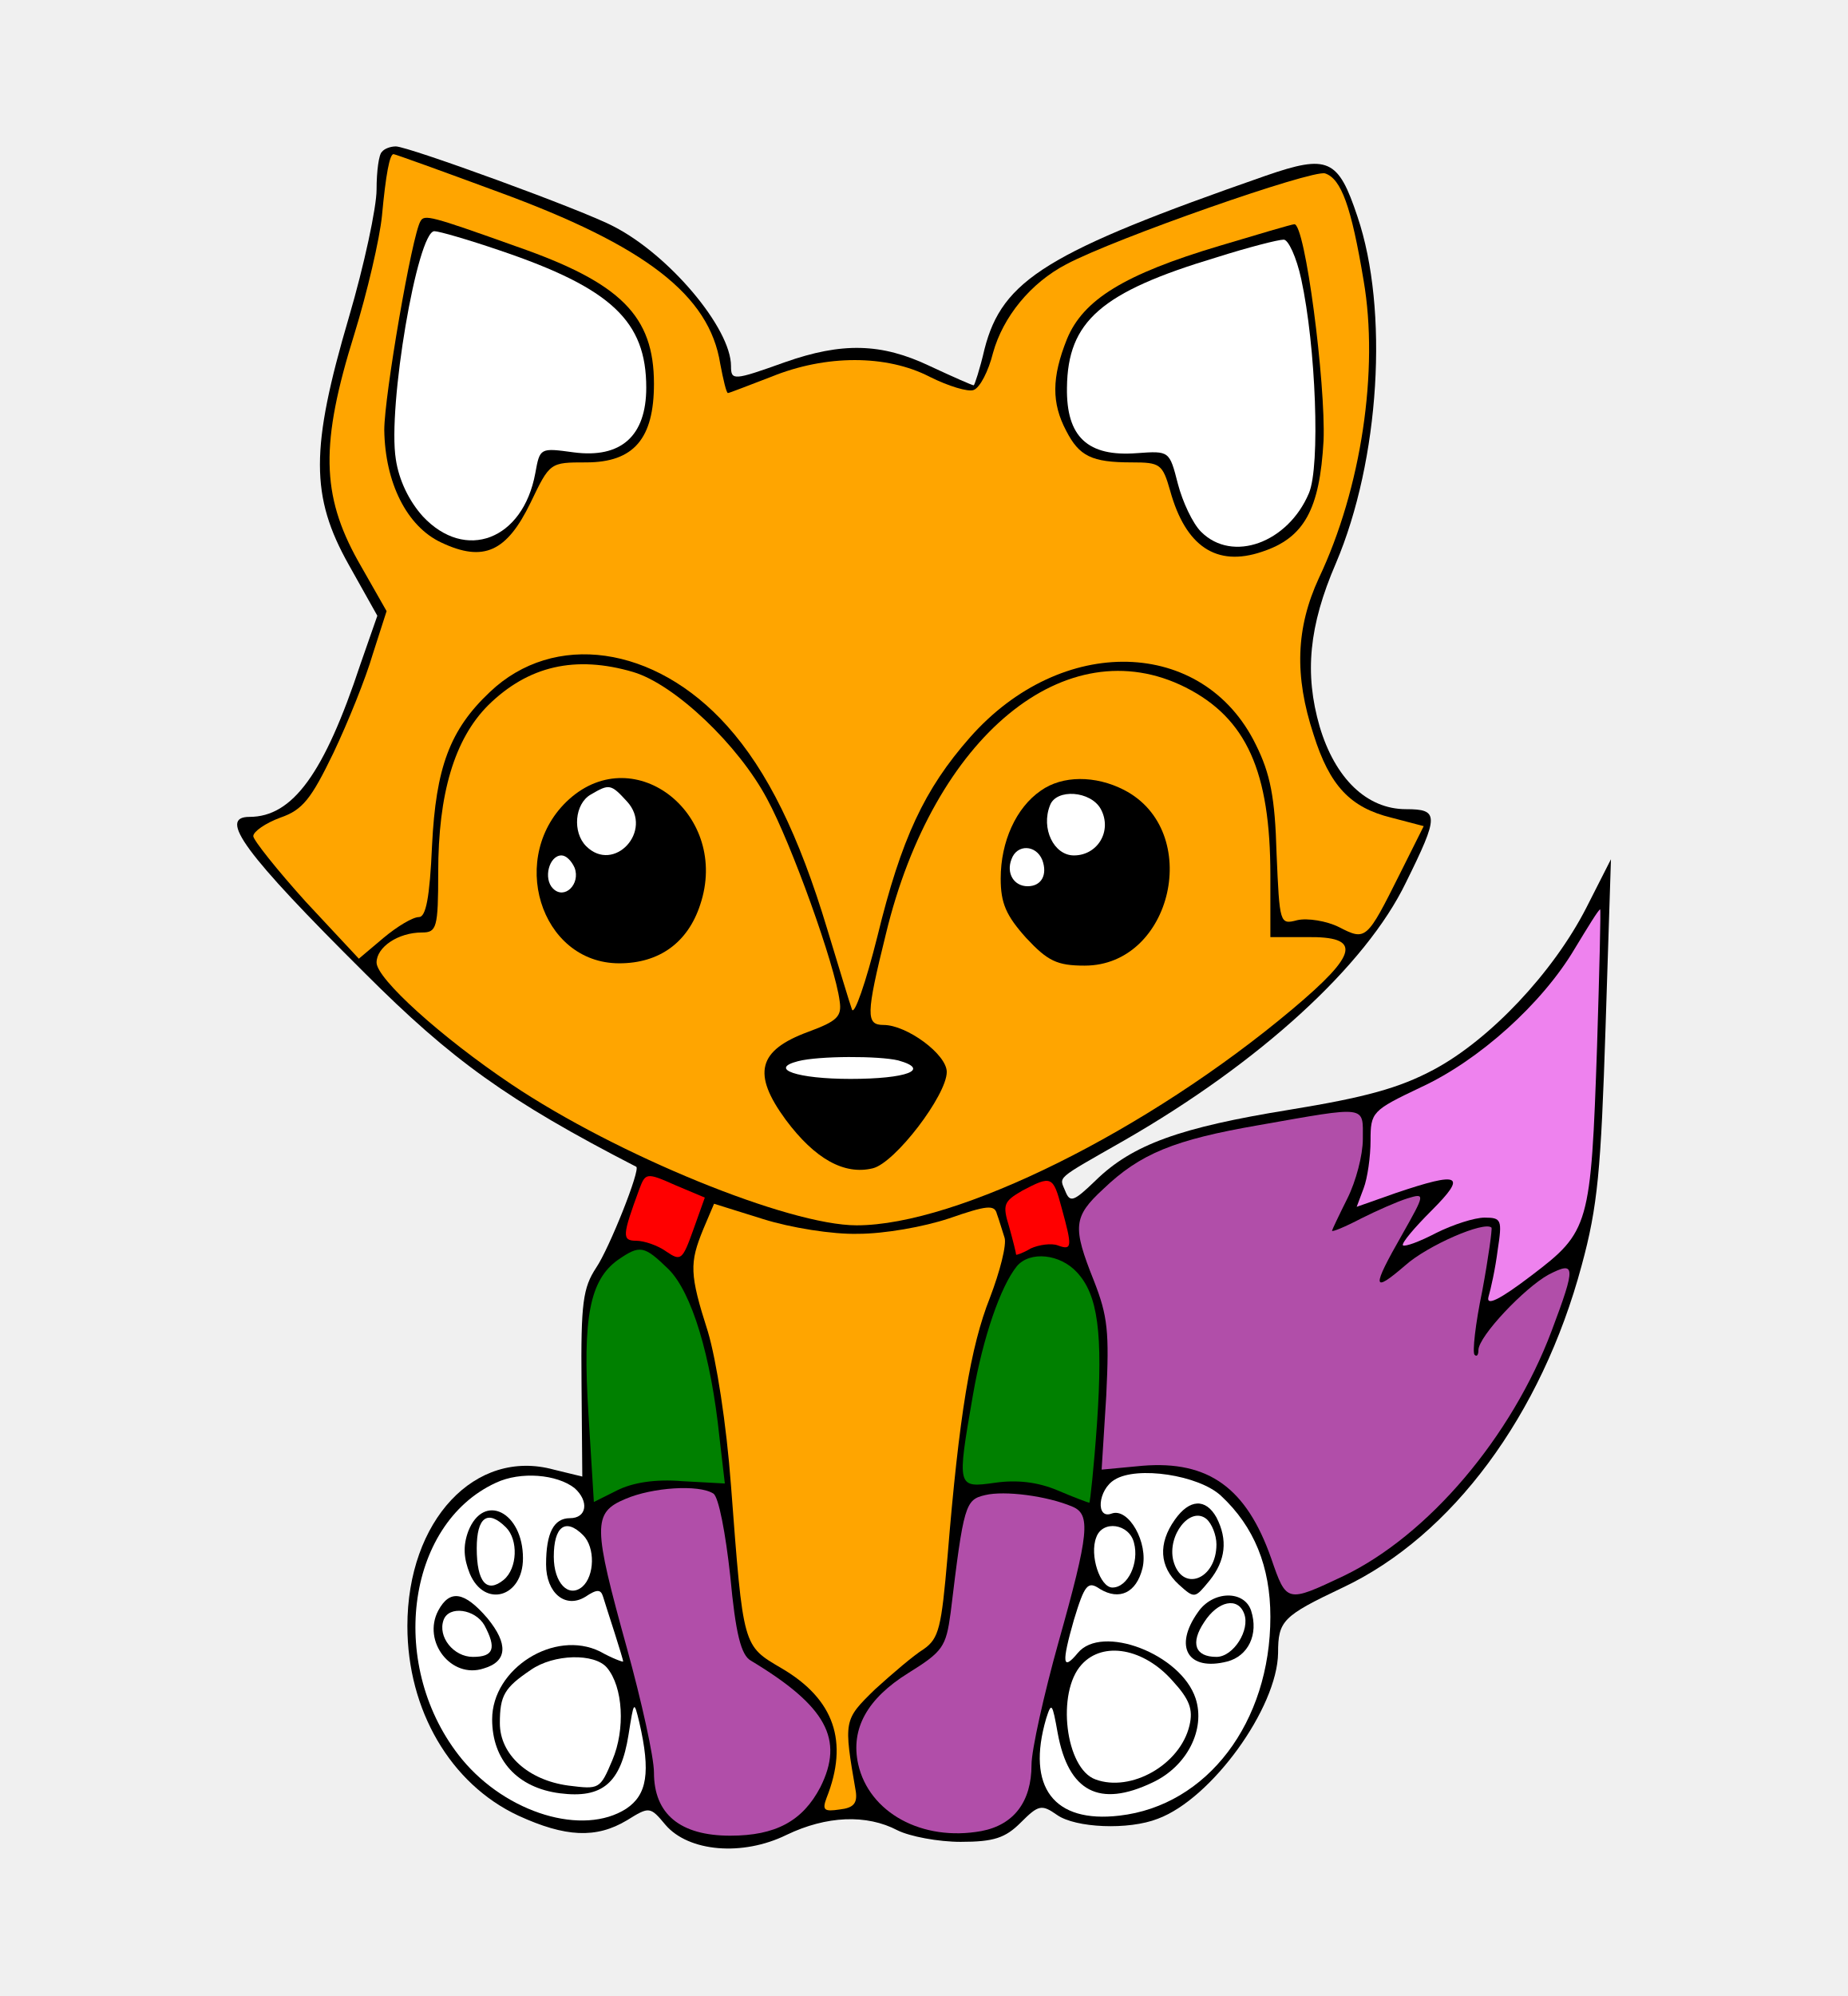
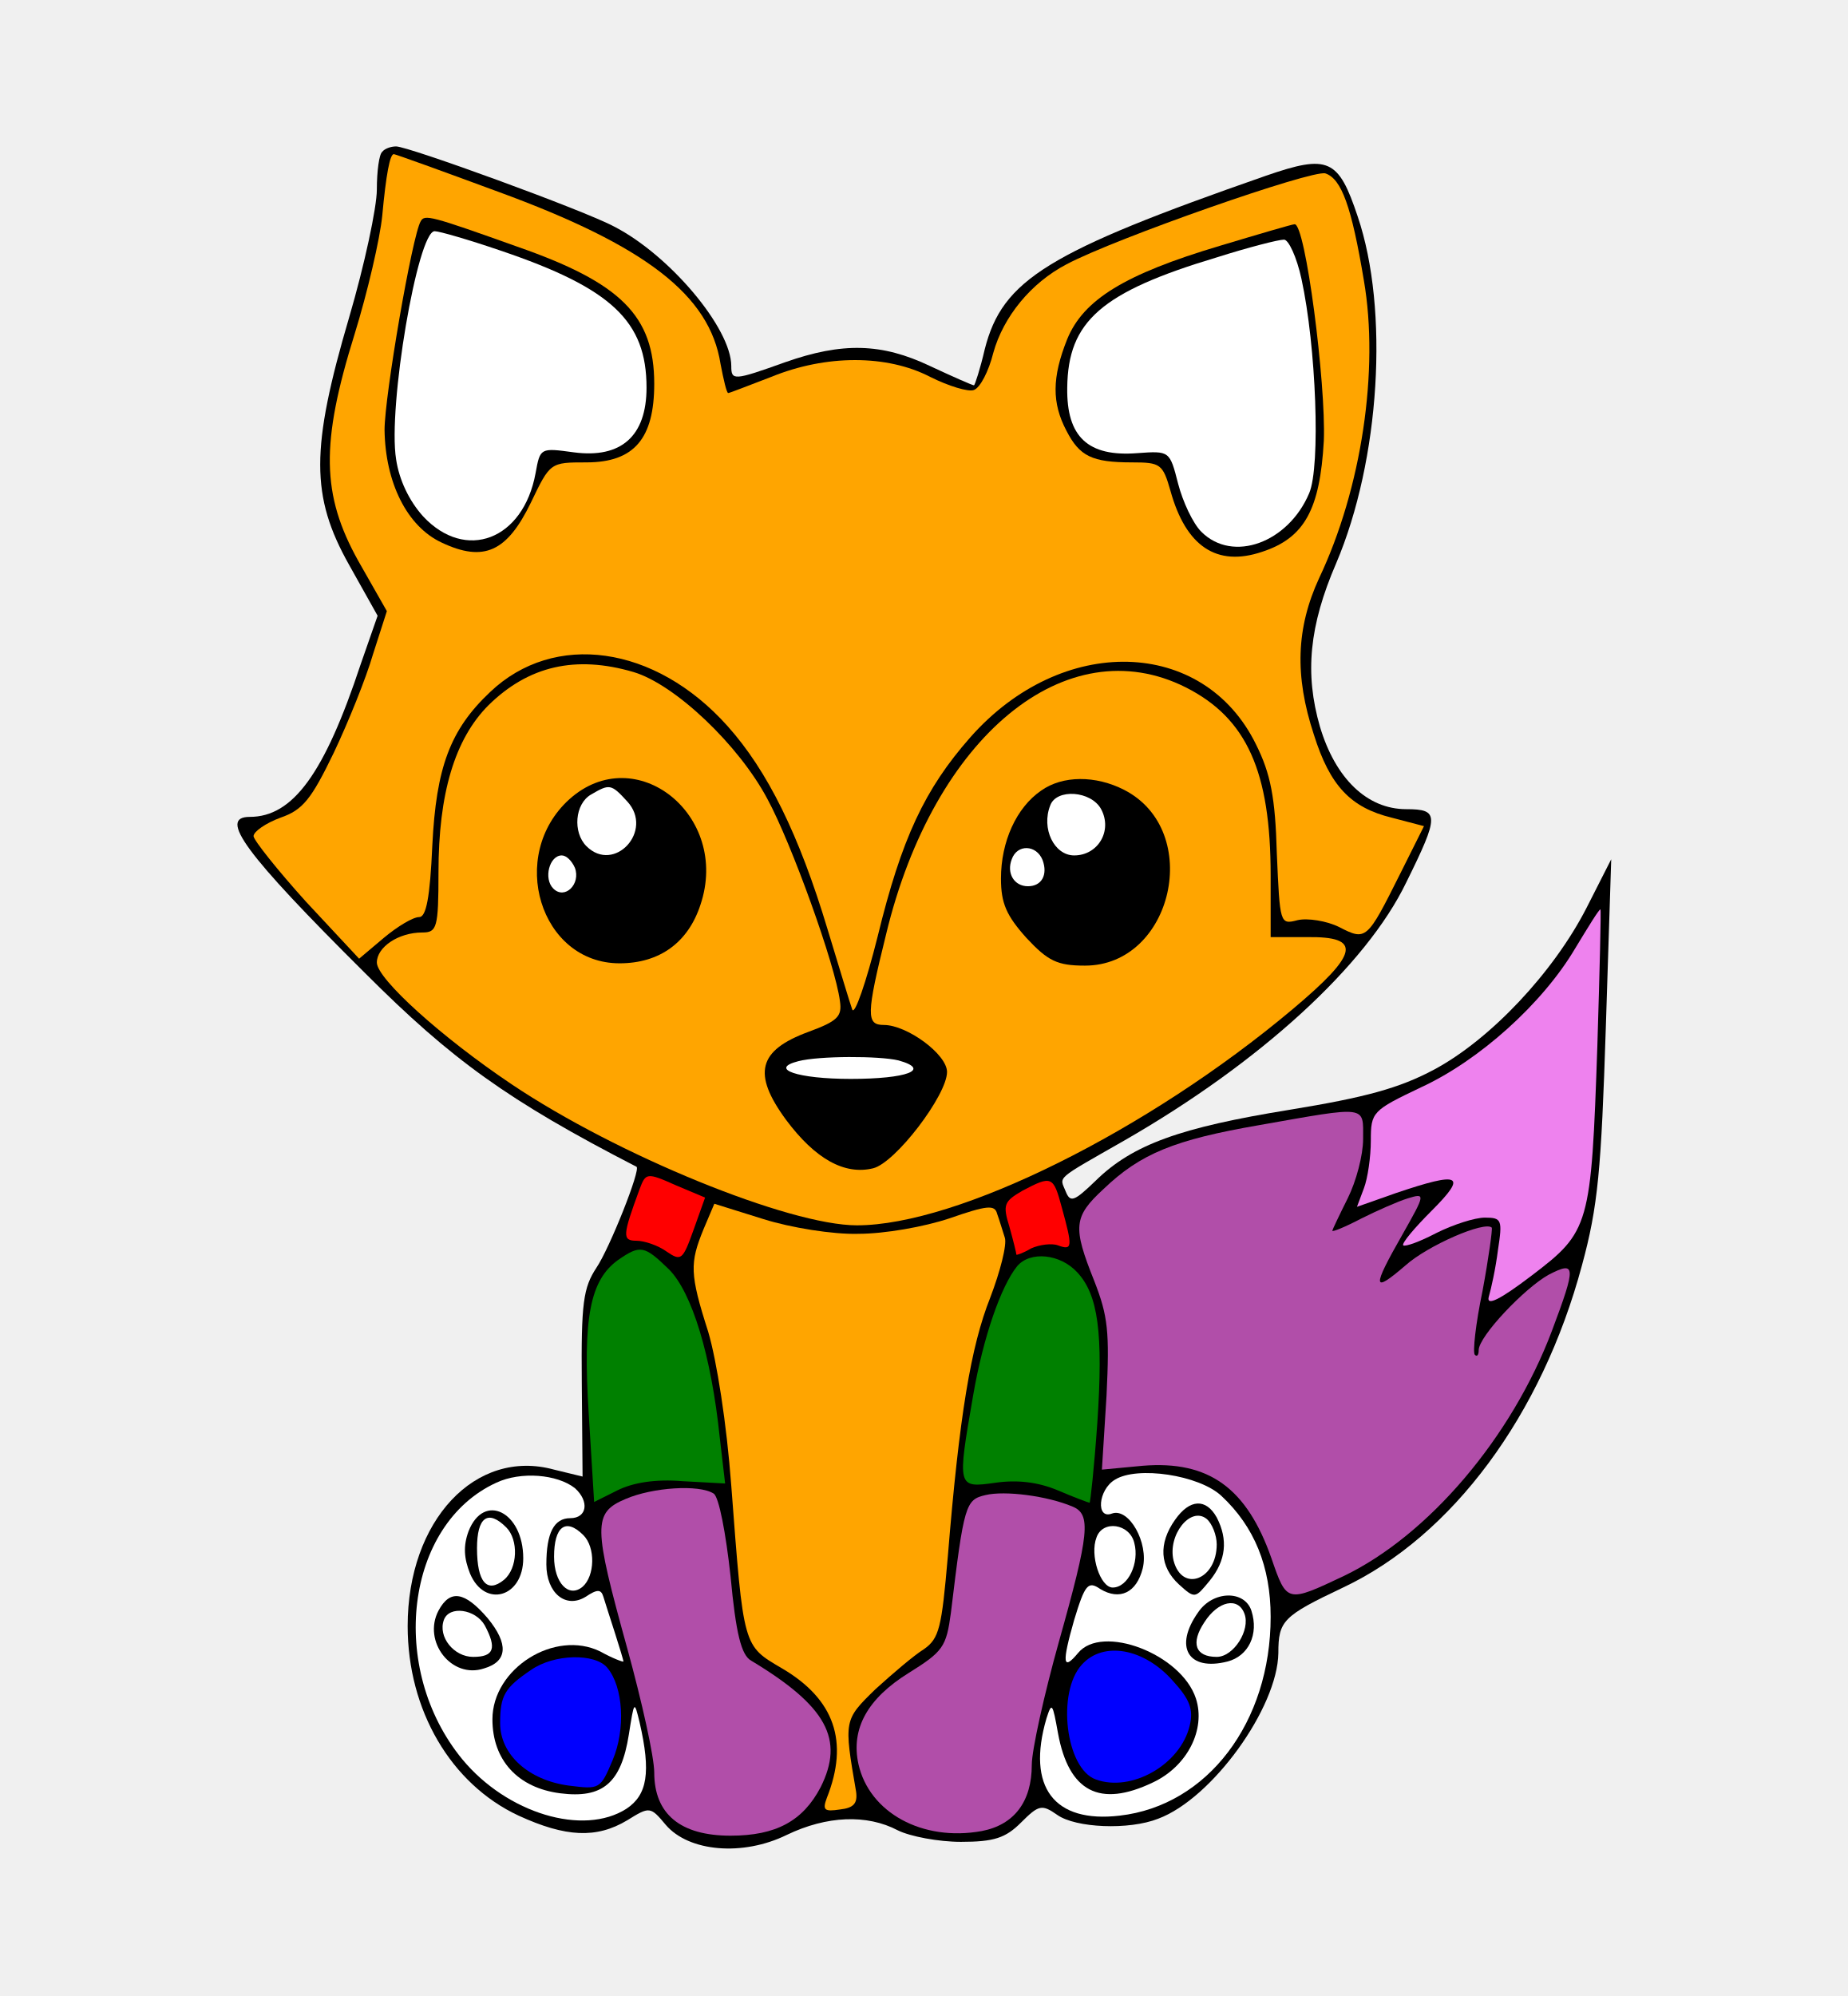
- <svg xmlns="http://www.w3.org/2000/svg" version="1.1" width="833" height="899.906">
+ <svg xmlns="http://www.w3.org/2000/svg" version="1.1" width="768" height="829.438">
  <defs>
    <clipPath id="clip-1">
-       <rect x="22.872" y="0" transform="scale(3.47454,3.47454)" width="194" height="259" id="clip-1" fill="none" />
+       <rect x="22.908" y="0" transform="scale(3.20246,3.20246)" width="194" height="259" id="clip-1" fill="none" />
    </clipPath>
  </defs>
  <g fill="none" fill-rule="nonzero" stroke="none" stroke-width="1" stroke-linecap="butt" stroke-linejoin="miter" stroke-miterlimit="10" stroke-dasharray="" stroke-dashoffset="0" font-family="none" font-weight="none" font-size="none" text-anchor="none" style="mix-blend-mode: normal">
    <g>
      <g>
        <g>
          <g>
            <g>
              <g>
                <g>
                  <g>
                    <g>
                      <g>
                        <g>
                          <g>
                            <g>
                              <g>
                                <g>
                                  <g>
                                    <g>
                                      <g>
                                        <g>
                                          <g>
-                                             <g clip-path="url(#clip-1)">
+                                             <g>
                                              <g>
-                                                 <path d="M172.238,68.448c-1.39,1.042 -2.432,8.686 -2.432,17.025c0,7.991 -5.559,34.05 -12.508,57.677c-17.373,59.066 -17.373,80.608 0,111.531l12.856,22.932l-7.644,21.889c-16.33,49.338 -30.576,68.795 -50.033,68.795c-14.245,0 -2.432,16.33 52.117,70.532c38.914,38.914 64.278,57.329 122.302,87.21c2.085,1.042 -12.161,36.83 -18.067,45.516c-5.907,9.034 -6.949,15.635 -6.602,52.117l0.347,42.041l-12.856,-3.127c-35.44,-9.729 -66.016,22.932 -66.016,70.532c0,37.872 19.457,71.227 50.033,85.473c21.195,9.729 35.092,10.424 48.99,2.085c10.076,-6.254 10.424,-6.254 17.373,2.085c10.424,12.161 34.745,14.245 54.55,4.517c18.067,-8.686 36.135,-9.381 50.033,-2.085c5.559,2.78 18.415,5.212 28.491,5.212c14.94,0 20.152,-1.737 27.101,-8.686c7.991,-7.991 9.381,-8.339 16.33,-3.475c8.339,5.907 32.313,6.949 45.516,1.737c24.321,-9.034 53.855,-50.033 54.202,-74.702c0,-14.593 2.085,-16.678 29.186,-29.533c49.338,-23.279 89.642,-77.829 107.71,-145.234c7.296,-26.754 8.686,-43.084 10.771,-107.362l2.432,-75.744l-11.118,21.889c-14.94,29.186 -43.431,59.414 -68.795,72.965c-15.635,8.339 -30.923,12.508 -64.973,18.067c-49.338,7.991 -70.88,15.635 -87.557,31.965c-9.729,9.381 -11.466,10.076 -13.551,4.864c-2.78,-6.949 -5.212,-4.864 26.406,-22.932c61.151,-35.092 109.099,-78.871 127.167,-116.396c14.94,-30.228 14.94,-33.008 0,-33.008c-17.72,0 -31.965,-13.898 -38.914,-37.177c-6.949,-23.974 -4.864,-45.516 7.296,-73.659c19.805,-46.558 23.974,-114.311 9.729,-156.352c-8.686,-26.059 -13.203,-28.143 -41.347,-18.415c-98.676,34.398 -118.828,46.906 -126.819,78.176c-2.085,9.034 -4.517,16.33 -4.864,16.33c-0.695,0 -9.381,-3.822 -19.805,-8.686c-21.889,-10.424 -39.609,-10.771 -65.321,-1.737c-23.279,8.339 -24.321,8.339 -24.321,1.737c0,-17.025 -27.796,-50.033 -52.812,-62.888c-13.551,-7.296 -92.769,-36.135 -98.328,-36.135c-2.432,0 -5.212,1.042 -6.254,2.432z" fill="#000000" />
-                                                 <path d="M224.703,86.515c66.363,24.321 95.201,46.558 100.066,77.481c1.39,7.296 2.78,13.203 3.475,13.203c0.695,0 9.381,-3.475 19.457,-7.296c24.669,-10.076 52.117,-10.076 71.575,0c8.339,4.169 17.373,6.949 19.805,5.907c2.78,-1.042 6.602,-8.339 8.686,-16.678c4.517,-16.33 17.025,-31.618 33.008,-39.957c22.237,-11.813 110.837,-42.736 116.743,-40.999c7.296,2.432 11.813,14.94 17.373,48.296c6.949,40.304 -1.042,93.811 -20.152,134.116c-10.424,22.584 -11.118,44.126 -2.432,70.532c7.296,23.279 16.678,33.008 35.092,37.525l14.593,3.822l-10.771,21.542c-14.94,29.881 -15.288,30.228 -27.449,23.974c-5.559,-2.78 -14.245,-4.169 -18.762,-3.127c-7.991,2.085 -7.991,1.737 -9.381,-30.228c-0.695,-25.016 -2.78,-35.787 -9.381,-48.99c-23.627,-48.296 -87.557,-50.033 -128.904,-3.127c-20.5,23.279 -30.923,45.516 -41.694,89.642c-5.212,20.847 -10.424,35.787 -11.466,33.008c-1.042,-2.78 -5.907,-19.11 -11.118,-36.135c-12.856,-42.736 -27.101,-71.575 -45.169,-91.727c-32.66,-36.482 -78.176,-42.736 -107.015,-15.288c-18.067,17.025 -24.321,34.05 -26.059,69.143c-1.042,23.627 -2.78,32.313 -5.907,32.313c-2.78,0 -9.729,4.169 -15.983,9.381l-11.118,9.381l-23.974,-25.711c-12.856,-14.245 -23.627,-27.796 -23.627,-29.533c0,-2.085 5.559,-5.907 12.161,-8.339c10.076,-3.475 13.898,-8.339 23.974,-29.186c6.602,-13.898 14.593,-33.703 17.72,-44.474l6.254,-19.457l-12.856,-22.584c-16.678,-29.881 -17.025,-53.16 -1.737,-102.15c5.907,-19.11 11.466,-43.084 12.508,-53.507c1.737,-18.762 3.475,-27.796 5.212,-27.796c0.695,0 21.889,7.644 47.253,17.025z" fill="#ffa500" />
-                                                 <path d="M285.506,302.976c18.762,5.559 47.601,33.008 60.456,57.329c10.771,19.805 30.576,74.702 32.66,91.032c1.042,6.949 -1.042,9.034 -14.245,13.898c-22.584,8.339 -25.364,18.762 -10.076,39.609c13.203,17.72 26.406,25.016 39.262,21.889c10.076,-2.432 33.355,-33.008 33.355,-43.431c0,-7.991 -18.067,-21.195 -28.491,-21.195c-7.991,0 -7.991,-4.517 1.042,-40.999c21.542,-89.295 81.303,-138.285 135.158,-111.184c27.449,13.898 38.22,37.872 38.22,84.778v27.796h16.33c25.016,-0.347 23.627,7.296 -6.602,32.66c-64.973,54.55 -150.793,97.286 -196.309,97.286c-30.576,0 -108.057,-31.618 -155.658,-63.583c-31.618,-21.195 -60.804,-47.601 -60.804,-54.897c0,-6.949 9.729,-13.551 20.5,-13.551c6.602,0 7.296,-2.085 7.296,-27.101c0,-35.44 7.296,-60.109 22.584,-75.397c18.067,-17.72 39.262,-22.584 65.321,-14.94z" fill="#ffa500" />
-                                                 <path d="M720.167,471.49c-2.78,81.303 -3.475,83.736 -29.533,103.54c-14.593,11.118 -20.5,13.898 -19.457,9.729c1.042,-3.475 3.127,-12.856 4.169,-21.195c2.085,-13.551 1.737,-14.593 -5.907,-14.593c-4.517,0 -14.245,3.127 -21.889,6.949c-7.296,3.822 -13.898,6.254 -14.94,5.559c-0.695,-1.042 5.212,-7.991 12.856,-15.635c16.33,-16.33 12.856,-17.72 -15.983,-7.991l-17.72,6.254l3.127,-8.339c1.737,-4.517 3.127,-14.245 3.127,-21.542c0,-12.856 0.695,-13.551 22.584,-23.974c26.406,-12.161 54.897,-37.872 69.49,-62.541c5.907,-9.729 10.771,-17.72 11.466,-17.72c0.347,0 -0.347,27.796 -1.39,61.499z" fill="#ee82ee" />
-                                                 <path d="M405.029,478.091c14.94,4.169 3.822,8.339 -21.542,8.339c-23.974,0 -37.177,-4.517 -23.627,-7.991c9.381,-2.432 36.482,-2.432 45.169,-0.347z" fill="#ffffff" />
-                                                 <path d="M614.542,513.531c0,7.296 -3.127,19.11 -6.949,26.754c-3.822,7.644 -6.949,14.245 -6.949,14.593c0,0.695 5.907,-1.737 13.203,-5.559c6.949,-3.475 16.33,-7.644 20.847,-9.034c7.991,-2.432 7.991,-2.085 -2.432,16.33c-13.898,24.321 -13.551,26.754 1.39,13.898c10.076,-9.034 35.787,-20.152 38.914,-17.025c0.347,0.695 -1.39,13.551 -4.169,28.491c-3.127,14.94 -4.517,27.796 -3.475,28.838c1.042,1.042 1.737,0 1.737,-2.085c0,-6.254 20.847,-28.143 31.618,-34.05c12.161,-6.254 12.508,-4.169 1.39,25.364c-18.067,47.948 -55.592,92.074 -93.811,110.489c-25.711,12.161 -25.711,12.161 -32.66,-7.991c-11.118,-31.618 -28.143,-44.126 -58.024,-41.694l-18.415,1.737l2.085,-33.355c1.39,-28.838 0.695,-35.787 -5.559,-51.77c-9.729,-24.321 -9.381,-28.838 4.169,-41.347c16.678,-15.983 31.965,-22.237 70.185,-28.838c49.338,-8.686 46.906,-9.034 46.906,6.254z" fill="#b14ea9" />
-                                                 <path d="M312.608,554.53c-4.864,13.551 -5.559,14.245 -12.161,9.729c-3.822,-2.78 -10.076,-4.864 -13.551,-4.864c-6.602,0 -6.254,-2.432 1.39,-23.279c2.78,-7.296 3.127,-7.644 16.33,-1.737l13.203,5.559z" fill="#ff0000" />
-                                                 <path d="M478.689,544.454c4.864,17.72 4.864,19.457 -1.737,17.025c-2.78,-1.042 -8.339,-0.347 -12.161,1.39c-3.475,2.085 -6.602,3.127 -6.602,2.78c0,-0.695 -1.39,-6.254 -3.127,-12.508c-3.127,-10.076 -2.432,-11.466 5.907,-16.33c13.203,-6.949 13.898,-6.602 17.72,7.644z" fill="#ff0000" />
-                                                 <path d="M386.962,556.268c11.813,0 29.533,-3.127 40.999,-6.949c17.025,-5.907 20.5,-6.254 21.542,-2.085c1.042,2.78 2.432,7.644 3.475,10.771c1.042,3.127 -2.085,15.288 -6.602,27.101c-8.686,21.889 -13.898,52.812 -19.11,116.743c-2.78,31.965 -3.822,36.83 -10.771,41.694c-4.517,2.78 -14.245,11.118 -21.889,18.067c-14.245,13.898 -14.245,13.898 -8.686,46.211c0.695,5.212 -1.042,7.296 -7.296,7.991c-6.949,1.042 -7.991,0.347 -5.907,-5.212c10.076,-25.364 3.475,-44.474 -20.152,-58.372c-17.72,-10.424 -17.373,-9.034 -22.932,-82.346c-2.085,-28.143 -6.602,-56.634 -10.424,-69.49c-8.339,-26.059 -8.339,-30.923 -2.085,-46.211l4.864,-11.466l22.237,6.949c12.161,3.822 31.27,6.949 42.736,6.602z" fill="#ffa500" />
-                                                 <path d="M301.489,572.25c10.424,10.424 19.11,38.914 22.932,75.744l2.432,20.847l-19.11,-1.042c-12.508,-1.042 -22.584,0.695 -29.533,4.169l-10.424,5.212l-2.432,-39.609c-2.78,-43.779 0.695,-60.456 13.203,-69.49c10.076,-6.949 11.813,-6.602 22.932,4.169z" fill="#008000" />
-                                                 <path d="M485.638,573.64c9.381,10.076 11.813,27.101 9.034,68.1c-1.39,19.805 -3.127,35.787 -3.475,35.787c-0.347,0 -6.949,-2.432 -14.245,-5.559c-9.034,-3.822 -18.415,-4.864 -28.143,-3.475c-17.373,2.432 -17.373,2.432 -10.076,-39.609c4.517,-26.059 12.508,-48.99 19.805,-58.024c5.907,-6.949 19.457,-5.559 27.101,2.78z" fill="#008000" />
-                                                 <path d="M259.1,670.926c6.602,5.907 5.559,13.551 -2.085,13.551c-7.296,0 -10.771,6.602 -10.771,20.847c0,12.856 8.686,20.152 17.72,14.593c5.212,-3.475 6.949,-3.475 7.991,0c0.695,2.432 3.127,9.729 5.212,16.33c2.085,6.602 3.822,12.161 3.822,12.856c0,0.347 -4.864,-1.39 -10.424,-4.517c-20.5,-10.076 -48.643,7.644 -48.643,30.576c0,18.415 11.466,30.923 30.576,33.355c19.11,2.432 27.449,-4.517 30.923,-26.406c2.432,-15.288 2.432,-15.635 4.864,-5.559c5.212,22.584 3.475,32.66 -5.907,38.914c-19.457,12.508 -53.855,2.085 -74.007,-22.237c-33.703,-40.999 -25.711,-105.972 15.288,-124.735c11.118,-5.212 27.449,-3.822 35.44,2.432z" fill="#ffffff" />
-                                                 <path d="M550.611,674.401c14.94,13.898 22.237,31.965 22.237,54.55c0,47.601 -28.491,85.125 -68.1,89.642c-29.533,3.475 -42.041,-12.856 -33.008,-43.779c2.432,-7.644 2.78,-6.949 5.212,6.602c4.864,26.406 18.762,33.703 42.736,22.237c15.635,-7.296 23.974,-23.974 19.457,-37.872c-6.602,-20.152 -42.389,-33.703 -53.16,-20.5c-6.949,8.339 -7.296,4.517 -1.737,-14.94c4.864,-15.983 6.254,-17.72 11.813,-13.898c8.686,5.212 16.33,1.737 19.11,-9.381c2.78,-11.466 -6.254,-27.449 -13.898,-24.669c-7.296,2.78 -6.254,-10.771 1.39,-15.288c10.076,-6.254 37.872,-2.085 47.948,7.296z" fill="#ffffff" />
-                                                 <path d="M321.641,673.358c2.432,1.39 5.559,18.067 7.644,37.177c2.432,26.059 4.864,35.787 9.381,38.22c34.05,20.5 42.041,35.44 31.27,56.982c-7.991,15.288 -20.152,21.889 -40.652,21.889c-22.584,0 -34.398,-9.729 -34.398,-28.491c0,-6.949 -5.559,-31.965 -12.161,-55.94c-15.288,-55.245 -15.635,-61.151 -0.695,-67.405c12.161,-5.212 33.008,-6.602 39.609,-2.432z" fill="#b14ea9" />
-                                                 <path d="M483.553,679.265c8.339,3.475 7.644,11.813 -6.254,61.151c-6.602,23.627 -12.161,48.643 -12.161,55.245c0,16.678 -7.991,27.101 -22.584,29.881c-26.754,4.864 -50.728,-8.339 -55.592,-30.228c-3.475,-15.983 4.169,-29.533 22.584,-40.999c15.635,-9.729 17.025,-11.813 19.11,-27.101c5.907,-48.99 6.602,-51.075 15.635,-53.16c8.686,-2.085 27.796,0.347 39.262,5.212z" fill="#b14ea9" />
-                                                 <path d="M262.922,692.121c5.559,5.559 5.212,18.415 -0.347,23.279c-6.254,5.212 -12.856,-1.737 -12.856,-13.551c0,-13.551 5.212,-17.72 13.203,-9.729z" fill="#ffffff" />
-                                                 <path d="M511.349,695.595c2.432,9.034 -2.78,20.152 -9.729,20.152c-5.559,0 -10.424,-14.593 -7.296,-22.584c2.78,-7.991 14.94,-6.254 17.025,2.432z" fill="#ffffff" />
-                                                 <path d="M528.722,757.789c7.644,8.339 9.381,12.856 7.644,20.152c-4.169,17.72 -26.406,30.228 -42.389,24.321c-13.551,-4.864 -17.72,-39.262 -6.254,-51.77c9.729,-10.771 28.143,-7.296 40.999,7.296z" fill="#ffffff" />
-                                                 <path d="M273.693,751.882c7.296,8.686 8.339,27.796 2.432,41.694c-5.559,13.203 -5.907,13.203 -19.805,11.466c-18.067,-2.432 -30.923,-13.898 -30.923,-28.143c0,-12.508 2.085,-15.983 13.898,-23.974c10.424,-7.296 28.838,-7.644 34.398,-1.042z" fill="#ffffff" />
-                                                 <path d="M189.61,99.718c-3.822,6.254 -16.33,78.871 -16.33,94.159c0.347,23.627 10.076,43.431 25.711,50.728c19.11,9.034 29.533,4.169 40.304,-18.067c8.686,-18.067 8.686,-18.067 25.016,-18.067c21.542,0 30.576,-10.771 30.576,-35.44c0,-30.576 -14.94,-45.516 -61.846,-61.846c-38.914,-13.898 -41.694,-14.593 -43.431,-11.466z" fill="#000000" />
-                                                 <path d="M225.398,112.921c50.38,17.025 66.016,31.965 66.016,61.846c0,21.889 -11.466,31.965 -32.66,29.186c-15.288,-2.085 -15.288,-2.085 -17.373,9.381c-5.559,30.228 -31.618,39.957 -50.728,19.457c-6.254,-6.949 -10.771,-16.33 -12.161,-25.711c-3.822,-23.627 9.729,-102.845 17.373,-102.845c2.085,0 15.288,3.822 29.533,8.686z" fill="#ffffff" />
-                                                 <path d="M549.916,110.837c-43.084,12.856 -61.499,24.321 -68.795,42.041c-6.949,17.373 -6.949,28.838 -0.347,41.347c5.907,11.466 11.466,14.245 29.533,14.245c12.856,0 13.898,0.695 17.373,12.856c6.949,25.016 20.847,34.398 41.347,27.449c19.11,-6.254 26.059,-19.11 27.796,-50.033c1.042,-25.711 -8.339,-98.328 -13.203,-97.633c-1.042,0 -16.33,4.517 -33.703,9.729z" fill="#000000" />
-                                                 <path d="M586.746,125.777c6.602,30.228 8.686,84.43 3.475,96.591c-9.381,22.237 -34.398,31.618 -48.643,17.373c-3.822,-3.822 -8.339,-13.551 -10.424,-21.542c-3.822,-14.94 -3.822,-14.94 -18.415,-13.898c-22.237,1.737 -31.965,-7.296 -31.618,-29.533c0.347,-29.881 15.288,-43.084 67.405,-58.719c14.245,-4.517 27.796,-7.991 30.228,-7.991c2.085,-0.347 5.907,7.991 7.991,17.72z" fill="#ffffff" />
-                                                 <path d="M256.668,360.306c-28.143,25.364 -13.203,74.007 22.584,74.007c18.067,0 30.923,-9.381 36.482,-26.406c13.551,-40.304 -29.186,-74.354 -59.066,-47.601z" fill="#000000" />
-                                                 <path d="M282.727,361.348c12.161,13.203 -5.907,32.66 -18.415,20.152c-6.254,-6.254 -5.212,-19.11 2.085,-23.279c8.339,-4.864 9.034,-4.864 16.33,3.127z" fill="#ffffff" />
-                                                 <path d="M259.1,391.229c2.78,7.296 -4.517,14.593 -9.729,9.381c-4.517,-4.517 -1.737,-14.94 3.822,-14.94c2.085,0 4.517,2.432 5.907,5.559z" fill="#ffffff" />
-                                                 <path d="M469.308,356.484c-11.118,7.644 -18.067,22.932 -18.067,39.609c0,11.118 2.432,16.678 11.466,26.754c9.729,10.424 13.898,12.508 26.406,12.508c39.609,0 53.507,-60.804 17.72,-79.219c-12.856,-6.602 -27.796,-6.602 -37.525,0.347z" fill="#000000" />
-                                                 <path d="M496.409,364.823c5.212,9.729 -1.39,20.847 -12.161,20.847c-9.034,0 -14.94,-12.161 -10.771,-22.584c2.78,-7.644 18.415,-6.602 22.932,1.737z" fill="#ffffff" />
-                                                 <path d="M470.002,387.754c2.432,6.602 -0.347,11.813 -6.602,11.813c-6.254,0 -9.729,-5.907 -7.296,-12.161c2.432,-6.949 11.118,-6.602 13.898,0.347z" fill="#ffffff" />
-                                                 <path d="M211.152,690.383c-2.432,6.602 -2.085,12.161 0.695,19.11c6.602,15.635 23.974,10.771 23.974,-6.949c0,-20.847 -17.72,-29.881 -24.669,-12.161z" fill="#000000" />
-                                                 <path d="M228.177,688.646c5.559,5.559 5.212,18.415 -1.042,23.627c-7.644,6.254 -12.161,1.042 -12.161,-14.245c0,-13.898 4.864,-17.72 13.203,-9.381z" fill="#ffffff" />
-                                                 <path d="M197.602,726.171c-7.296,13.898 5.907,30.923 20.5,26.059c10.771,-3.127 11.118,-11.118 1.737,-22.584c-10.424,-12.161 -17.025,-13.203 -22.237,-3.475z" fill="#000000" />
-                                                 <path d="M218.449,732.772c5.559,10.424 4.169,14.245 -5.212,14.245c-8.686,0 -15.983,-9.034 -13.203,-16.678c2.432,-6.602 14.245,-4.864 18.415,2.432z" fill="#ffffff" />
-                                                 <path d="M529.764,685.172c-7.644,10.771 -6.949,21.195 1.737,29.186c7.296,6.602 7.296,6.254 13.898,-1.737c7.296,-9.034 8.339,-18.415 3.127,-28.491c-4.864,-8.686 -12.161,-8.339 -18.762,1.042z" fill="#000000" />
-                                                 <path d="M548.526,696.29c0,15.983 -15.635,21.889 -19.457,7.296c-2.78,-11.466 7.644,-24.669 14.94,-18.762c2.432,2.085 4.517,7.296 4.517,11.466z" fill="#ffffff" />
-                                                 <path d="M540.187,726.866c-11.118,15.635 -4.517,26.754 13.203,22.237c9.381,-2.432 14.245,-12.161 10.771,-22.932c-3.127,-9.381 -17.373,-9.034 -23.974,0.695z" fill="#000000" />
-                                                 <path d="M561.034,727.561c2.78,7.296 -4.864,19.457 -12.508,19.457c-9.729,0 -11.813,-6.254 -5.559,-15.635c6.254,-9.729 15.288,-11.466 18.067,-3.822z" fill="#ffffff" />
+                                                 <g clip-path="url(#clip-1)">
+                                                   <g>
+                                                     <path d="M158.865,63.088c-1.281,0.961 -2.242,8.006 -2.242,15.692c0,7.366 -5.124,31.384 -11.529,53.16c-16.012,54.441 -16.012,74.296 0,102.798l11.849,21.136l-7.045,20.175c-15.051,45.474 -28.181,63.408 -46.115,63.408c-13.13,0 -2.242,15.051 48.036,65.009c35.867,35.867 59.245,52.84 112.725,80.381c1.921,0.961 -11.209,33.946 -16.653,41.952c-5.444,8.326 -6.405,14.411 -6.085,48.036l0.32,38.749l-11.849,-2.882c-32.665,-8.967 -60.846,21.136 -60.846,65.009c0,34.906 17.934,65.65 46.115,78.78c19.535,8.967 32.344,9.607 45.154,1.921c9.287,-5.764 9.607,-5.764 16.012,1.921c9.607,11.209 32.024,13.13 50.278,4.163c16.653,-8.006 33.305,-8.647 46.115,-1.921c5.124,2.562 16.973,4.804 26.26,4.804c13.77,0 18.574,-1.601 24.979,-8.006c7.366,-7.366 8.647,-7.686 15.051,-3.202c7.686,5.444 29.783,6.405 41.952,1.601c22.417,-8.326 49.638,-46.115 49.958,-68.852c0,-13.45 1.921,-15.372 26.9,-27.221c45.474,-21.456 82.623,-71.734 99.275,-133.861c6.725,-24.659 8.006,-39.71 9.928,-98.955l2.242,-69.813l-10.248,20.175c-13.77,26.9 -40.03,54.761 -63.408,67.251c-14.411,7.686 -28.502,11.529 -59.885,16.653c-45.474,7.366 -65.329,14.411 -80.701,29.462c-8.967,8.647 -10.568,9.287 -12.489,4.483c-2.562,-6.405 -4.804,-4.483 24.338,-21.136c56.363,-32.344 100.556,-72.695 117.209,-107.281c13.77,-27.861 13.77,-30.423 0,-30.423c-16.332,0 -29.462,-12.81 -35.867,-34.266c-6.405,-22.097 -4.483,-41.952 6.725,-67.891c18.254,-42.913 22.097,-105.36 8.967,-144.109c-8.006,-24.018 -12.169,-25.94 -38.109,-16.973c-90.949,31.704 -109.523,43.233 -116.889,72.055c-1.921,8.326 -4.163,15.051 -4.483,15.051c-0.64,0 -8.647,-3.523 -18.254,-8.006c-20.175,-9.607 -36.508,-9.928 -60.206,-1.601c-21.456,7.686 -22.417,7.686 -22.417,1.601c0,-15.692 -25.619,-46.115 -48.677,-57.964c-12.489,-6.725 -85.505,-33.305 -90.629,-33.305c-2.242,0 -4.804,0.961 -5.764,2.242z" fill="#000000" />
+                                                     <path d="M207.222,79.74c61.166,22.417 87.746,42.913 92.23,71.414c1.281,6.725 2.562,12.169 3.202,12.169c0.64,0 8.647,-3.202 17.934,-6.725c22.737,-9.287 48.036,-9.287 65.97,0c7.686,3.843 16.012,6.405 18.254,5.444c2.562,-0.961 6.085,-7.686 8.006,-15.372c4.163,-15.051 15.692,-29.142 30.423,-36.828c20.496,-10.888 102.157,-39.39 107.602,-37.789c6.725,2.242 10.888,13.77 16.012,44.514c6.405,37.148 -0.961,86.465 -18.574,123.614c-9.607,20.816 -10.248,40.671 -2.242,65.009c6.725,21.456 15.372,30.423 32.344,34.586l13.45,3.523l-9.928,19.855c-13.77,27.541 -14.091,27.861 -25.299,22.097c-5.124,-2.562 -13.13,-3.843 -17.293,-2.882c-7.366,1.921 -7.366,1.601 -8.647,-27.861c-0.64,-23.057 -2.562,-32.985 -8.647,-45.154c-21.776,-44.514 -80.701,-46.115 -118.81,-2.882c-18.894,21.456 -28.502,41.952 -38.429,82.623c-4.804,19.215 -9.607,32.985 -10.568,30.423c-0.961,-2.562 -5.444,-17.613 -10.248,-33.305c-11.849,-39.39 -24.979,-65.97 -41.632,-84.544c-30.103,-33.625 -72.055,-39.39 -98.635,-14.091c-16.653,15.692 -22.417,31.384 -24.018,63.728c-0.961,21.776 -2.562,29.783 -5.444,29.783c-2.562,0 -8.967,3.843 -14.731,8.647l-10.248,8.647l-22.097,-23.698c-11.849,-13.13 -21.776,-25.619 -21.776,-27.221c0,-1.921 5.124,-5.444 11.209,-7.686c9.287,-3.202 12.81,-7.686 22.097,-26.9c6.085,-12.81 13.45,-31.064 16.332,-40.991l5.764,-17.934l-11.849,-20.816c-15.372,-27.541 -15.692,-48.997 -1.601,-94.151c5.444,-17.613 10.568,-39.71 11.529,-49.317c1.601,-17.293 3.202,-25.619 4.804,-25.619c0.64,0 20.175,7.045 43.553,15.692z" fill="#ffa500" />
+                                                     <path d="M263.264,279.252c17.293,5.124 43.873,30.423 55.722,52.84c9.928,18.254 28.181,68.852 30.103,83.904c0.961,6.405 -0.961,8.326 -13.13,12.81c-20.816,7.686 -23.378,17.293 -9.287,36.508c12.169,16.332 24.338,23.057 36.187,20.175c9.287,-2.242 30.743,-30.423 30.743,-40.03c0,-7.366 -16.653,-19.535 -26.26,-19.535c-7.366,0 -7.366,-4.163 0.961,-37.789c19.855,-82.302 74.937,-127.457 124.574,-102.478c25.299,12.81 35.227,34.906 35.227,78.139v25.619h15.051c23.057,-0.32 21.776,6.725 -6.085,30.103c-59.885,50.278 -138.985,89.668 -180.937,89.668c-28.181,0 -99.595,-29.142 -143.469,-58.604c-29.142,-19.535 -56.042,-43.873 -56.042,-50.598c0,-6.405 8.967,-12.489 18.894,-12.489c6.085,0 6.725,-1.921 6.725,-24.979c0,-32.665 6.725,-55.402 20.816,-69.493c16.653,-16.332 36.187,-20.816 60.206,-13.77z" fill="#ffa500" />
+                                                     <path d="M663.888,434.569c-2.562,74.937 -3.202,77.178 -27.221,95.432c-13.45,10.248 -18.894,12.81 -17.934,8.967c0.961,-3.202 2.882,-11.849 3.843,-19.535c1.921,-12.489 1.601,-13.45 -5.444,-13.45c-4.163,0 -13.13,2.882 -20.175,6.405c-6.725,3.523 -12.81,5.764 -13.77,5.124c-0.64,-0.961 4.804,-7.366 11.849,-14.411c15.051,-15.051 11.849,-16.332 -14.731,-7.366l-16.332,5.764l2.882,-7.686c1.601,-4.163 2.882,-13.13 2.882,-19.855c0,-11.849 0.64,-12.489 20.816,-22.097c24.338,-11.209 50.598,-34.906 64.048,-57.644c5.444,-8.967 9.928,-16.332 10.568,-16.332c0.32,0 -0.32,25.619 -1.281,56.683z" fill="#ee82ee" />
+                                                     <path d="M373.428,440.654c13.77,3.843 3.523,7.686 -19.855,7.686c-22.097,0 -34.266,-4.163 -21.776,-7.366c8.647,-2.242 33.625,-2.242 41.632,-0.32z" fill="#ffffff" />
+                                                     <path d="M566.534,473.318c0,6.725 -2.882,17.613 -6.405,24.659c-3.523,7.045 -6.405,13.13 -6.405,13.45c0,0.64 5.444,-1.601 12.169,-5.124c6.405,-3.202 15.051,-7.045 19.215,-8.326c7.366,-2.242 7.366,-1.921 -2.242,15.051c-12.81,22.417 -12.489,24.659 1.281,12.81c9.287,-8.326 32.985,-18.574 35.867,-15.692c0.32,0.64 -1.281,12.489 -3.843,26.26c-2.882,13.77 -4.163,25.619 -3.202,26.58c0.961,0.961 1.601,0 1.601,-1.921c0,-5.764 19.215,-25.94 29.142,-31.384c11.209,-5.764 11.529,-3.843 1.281,23.378c-16.653,44.194 -51.239,84.864 -86.465,101.837c-23.698,11.209 -23.698,11.209 -30.103,-7.366c-10.248,-29.142 -25.94,-40.671 -53.48,-38.429l-16.973,1.601l1.921,-30.743c1.281,-26.58 0.64,-32.985 -5.124,-47.716c-8.967,-22.417 -8.647,-26.58 3.843,-38.109c15.372,-14.731 29.462,-20.496 64.689,-26.58c45.474,-8.006 43.233,-8.326 43.233,5.764z" fill="#b14ea9" />
+                                                     <path d="M288.243,511.107c-4.483,12.489 -5.124,13.13 -11.209,8.967c-3.523,-2.562 -9.287,-4.483 -12.489,-4.483c-6.085,0 -5.764,-2.242 1.281,-21.456c2.562,-6.725 2.882,-7.045 15.051,-1.601l12.169,5.124z" fill="#ff0000" />
+                                                     <path d="M441.319,501.82c4.483,16.332 4.483,17.934 -1.601,15.692c-2.562,-0.961 -7.686,-0.32 -11.209,1.281c-3.202,1.921 -6.085,2.882 -6.085,2.562c0,-0.64 -1.281,-5.764 -2.882,-11.529c-2.882,-9.287 -2.242,-10.568 5.444,-15.051c12.169,-6.405 12.81,-6.085 16.332,7.045z" fill="#ff0000" />
+                                                     <path d="M356.775,512.708c10.888,0 27.221,-2.882 37.789,-6.405c15.692,-5.444 18.894,-5.764 19.855,-1.921c0.961,2.562 2.242,7.045 3.202,9.928c0.961,2.882 -1.921,14.091 -6.085,24.979c-8.006,20.175 -12.81,48.677 -17.613,107.602c-2.562,29.462 -3.523,33.946 -9.928,38.429c-4.163,2.562 -13.13,10.248 -20.175,16.653c-13.13,12.81 -13.13,12.81 -8.006,42.592c0.64,4.804 -0.961,6.725 -6.725,7.366c-6.405,0.961 -7.366,0.32 -5.444,-4.804c9.287,-23.378 3.202,-40.991 -18.574,-53.801c-16.332,-9.607 -16.012,-8.326 -21.136,-75.898c-1.921,-25.94 -6.085,-52.2 -9.607,-64.048c-7.686,-24.018 -7.686,-28.502 -1.921,-42.592l4.483,-10.568l20.496,6.405c11.209,3.523 28.822,6.405 39.39,6.085z" fill="#ffa500" />
+                                                     <path d="M277.995,527.439c9.607,9.607 17.613,35.867 21.136,69.813l2.242,19.215l-17.613,-0.961c-11.529,-0.961 -20.816,0.64 -27.221,3.843l-9.607,4.804l-2.242,-36.508c-2.562,-40.351 0.64,-55.722 12.169,-64.048c9.287,-6.405 10.888,-6.085 21.136,3.843z" fill="#008000" />
+                                                     <path d="M447.724,528.72c8.647,9.287 10.888,24.979 8.326,62.768c-1.281,18.254 -2.882,32.985 -3.202,32.985c-0.32,0 -6.405,-2.242 -13.13,-5.124c-8.326,-3.523 -16.973,-4.483 -25.94,-3.202c-16.012,2.242 -16.012,2.242 -9.287,-36.508c4.163,-24.018 11.529,-45.154 18.254,-53.48c5.444,-6.405 17.934,-5.124 24.979,2.562z" fill="#008000" />
+                                                     <path d="M238.926,618.388c6.085,5.444 5.124,12.489 -1.921,12.489c-6.725,0 -9.928,6.085 -9.928,19.215c0,11.849 8.006,18.574 16.332,13.45c4.804,-3.202 6.405,-3.202 7.366,0c0.64,2.242 2.882,8.967 4.804,15.051c1.921,6.085 3.523,11.209 3.523,11.849c0,0.32 -4.483,-1.281 -9.607,-4.163c-18.894,-9.287 -44.834,7.045 -44.834,28.181c0,16.973 10.568,28.502 28.181,30.743c17.613,2.242 25.299,-4.163 28.502,-24.338c2.242,-14.091 2.242,-14.411 4.483,-5.124c4.804,20.816 3.202,30.103 -5.444,35.867c-17.934,11.529 -49.638,1.921 -68.212,-20.496c-31.064,-37.789 -23.698,-97.674 14.091,-114.967c10.248,-4.804 25.299,-3.523 32.665,2.242z" fill="#ffffff" />
+                                                     <path d="M507.609,621.591c13.77,12.81 20.496,29.462 20.496,50.278c0,43.873 -26.26,78.459 -62.768,82.623c-27.221,3.202 -38.749,-11.849 -30.423,-40.351c2.242,-7.045 2.562,-6.405 4.804,6.085c4.483,24.338 17.293,31.064 39.39,20.496c14.411,-6.725 22.097,-22.097 17.934,-34.906c-6.085,-18.574 -39.07,-31.064 -48.997,-18.894c-6.405,7.686 -6.725,4.163 -1.601,-13.77c4.483,-14.731 5.764,-16.332 10.888,-12.81c8.006,4.804 15.051,1.601 17.613,-8.647c2.562,-10.568 -5.764,-25.299 -12.81,-22.737c-6.725,2.562 -5.764,-9.928 1.281,-14.091c9.287,-5.764 34.906,-1.921 44.194,6.725z" fill="#ffffff" />
+                                                     <path d="M296.57,620.63c2.242,1.281 5.124,16.653 7.045,34.266c2.242,24.018 4.483,32.985 8.647,35.227c31.384,18.894 38.749,32.665 28.822,52.52c-7.366,14.091 -18.574,20.175 -37.468,20.175c-20.816,0 -31.704,-8.967 -31.704,-26.26c0,-6.405 -5.124,-29.462 -11.209,-51.559c-14.091,-50.919 -14.411,-56.363 -0.64,-62.127c11.209,-4.804 30.423,-6.085 36.508,-2.242z" fill="#b14ea9" />
+                                                     <path d="M445.803,626.074c7.686,3.202 7.045,10.888 -5.764,56.363c-6.085,21.776 -11.209,44.834 -11.209,50.919c0,15.372 -7.366,24.979 -20.816,27.541c-24.659,4.483 -46.755,-7.686 -51.239,-27.861c-3.202,-14.731 3.843,-27.221 20.816,-37.789c14.411,-8.967 15.692,-10.888 17.613,-24.979c5.444,-45.154 6.085,-47.076 14.411,-48.997c8.006,-1.921 25.619,0.32 36.187,4.804z" fill="#b14ea9" />
+                                                     <path d="M242.449,637.923c5.124,5.124 4.804,16.973 -0.32,21.456c-5.764,4.804 -11.849,-1.601 -11.849,-12.489c0,-12.489 4.804,-16.332 12.169,-8.967z" fill="#ffffff" />
+                                                     <path d="M471.422,641.126c2.242,8.326 -2.562,18.574 -8.967,18.574c-5.124,0 -9.607,-13.45 -6.725,-20.816c2.562,-7.366 13.77,-5.764 15.692,2.242z" fill="#ffffff" />
+                                                     <path d="M487.434,698.449c7.045,7.686 8.647,11.849 7.045,18.574c-3.843,16.332 -24.338,27.861 -39.07,22.417c-12.489,-4.483 -16.332,-36.187 -5.764,-47.716c8.967,-9.928 25.94,-6.725 37.789,6.725z" fill="#0000ff" />
+                                                     <path d="M252.376,693.005c6.725,8.006 7.686,25.619 2.242,38.429c-5.124,12.169 -5.444,12.169 -18.254,10.568c-16.653,-2.242 -28.502,-12.81 -28.502,-25.94c0,-11.529 1.921,-14.731 12.81,-22.097c9.607,-6.725 26.58,-7.045 31.704,-0.961z" fill="#0000ff" />
+                                                     <path d="M174.877,91.91c-3.523,5.764 -15.051,72.695 -15.051,86.786c0.32,21.776 9.287,40.03 23.698,46.755c17.613,8.326 27.221,3.843 37.148,-16.653c8.006,-16.653 8.006,-16.653 23.057,-16.653c19.855,0 28.181,-9.928 28.181,-32.665c0,-28.181 -13.77,-41.952 -57.003,-57.003c-35.867,-12.81 -38.429,-13.45 -40.03,-10.568z" fill="#000000" />
+                                                     <path d="M207.862,104.079c46.435,15.692 60.846,29.462 60.846,57.003c0,20.175 -10.568,29.462 -30.103,26.9c-14.091,-1.921 -14.091,-1.921 -16.012,8.647c-5.124,27.861 -29.142,36.828 -46.755,17.934c-5.764,-6.405 -9.928,-15.051 -11.209,-23.698c-3.523,-21.776 8.967,-94.792 16.012,-94.792c1.921,0 14.091,3.523 27.221,8.006z" fill="#ffffff" />
+                                                     <path d="M506.969,102.157c-39.71,11.849 -56.683,22.417 -63.408,38.749c-6.405,16.012 -6.405,26.58 -0.32,38.109c5.444,10.568 10.568,13.13 27.221,13.13c11.849,0 12.81,0.64 16.012,11.849c6.405,23.057 19.215,31.704 38.109,25.299c17.613,-5.764 24.018,-17.613 25.619,-46.115c0.961,-23.698 -7.686,-90.629 -12.169,-89.988c-0.961,0 -15.051,4.163 -31.064,8.967z" fill="#000000" />
+                                                     <path d="M540.915,115.928c6.085,27.861 8.006,77.819 3.202,89.027c-8.647,20.496 -31.704,29.142 -44.834,16.012c-3.523,-3.523 -7.686,-12.489 -9.607,-19.855c-3.523,-13.77 -3.523,-13.77 -16.973,-12.81c-20.496,1.601 -29.462,-6.725 -29.142,-27.221c0.32,-27.541 14.091,-39.71 62.127,-54.121c13.13,-4.163 25.619,-7.366 27.861,-7.366c1.921,-0.32 5.444,7.366 7.366,16.332z" fill="#ffffff" />
+                                                     <path d="M236.684,332.092c-25.94,23.378 -12.169,68.212 20.816,68.212c16.653,0 28.502,-8.647 33.625,-24.338c12.489,-37.148 -26.9,-68.532 -54.441,-43.873z" fill="#000000" />
+                                                     <path d="M260.702,333.052c11.209,12.169 -5.444,30.103 -16.973,18.574c-5.764,-5.764 -4.804,-17.613 1.921,-21.456c7.686,-4.483 8.326,-4.483 15.051,2.882z" fill="#ffffff" />
+                                                     <path d="M238.926,360.593c2.562,6.725 -4.163,13.45 -8.967,8.647c-4.163,-4.163 -1.601,-13.77 3.523,-13.77c1.921,0 4.163,2.242 5.444,5.124z" fill="#ffffff" />
+                                                     <path d="M432.673,328.569c-10.248,7.045 -16.653,21.136 -16.653,36.508c0,10.248 2.242,15.372 10.568,24.659c8.967,9.607 12.81,11.529 24.338,11.529c36.508,0 49.317,-56.042 16.332,-73.015c-11.849,-6.085 -25.619,-6.085 -34.586,0.32z" fill="#000000" />
+                                                     <path d="M457.651,336.255c4.804,8.967 -1.281,19.215 -11.209,19.215c-8.326,0 -13.77,-11.209 -9.928,-20.816c2.562,-7.045 16.973,-6.085 21.136,1.601z" fill="#ffffff" />
+                                                     <path d="M433.313,357.391c2.242,6.085 -0.32,10.888 -6.085,10.888c-5.764,0 -8.967,-5.444 -6.725,-11.209c2.242,-6.405 10.248,-6.085 12.81,0.32z" fill="#ffffff" />
+                                                     <path d="M194.732,636.322c-2.242,6.085 -1.921,11.209 0.64,17.613c6.085,14.411 22.097,9.928 22.097,-6.405c0,-19.215 -16.332,-27.541 -22.737,-11.209z" fill="#000000" />
+                                                     <path d="M210.424,634.721c5.124,5.124 4.804,16.973 -0.961,21.776c-7.045,5.764 -11.209,0.961 -11.209,-13.13c0,-12.81 4.483,-16.332 12.169,-8.647z" fill="#ffffff" />
+                                                     <path d="M182.243,669.307c-6.725,12.81 5.444,28.502 18.894,24.018c9.928,-2.882 10.248,-10.248 1.601,-20.816c-9.607,-11.209 -15.692,-12.169 -20.496,-3.202z" fill="#000000" />
+                                                     <path d="M201.458,675.392c5.124,9.607 3.843,13.13 -4.804,13.13c-8.006,0 -14.731,-8.326 -12.169,-15.372c2.242,-6.085 13.13,-4.483 16.973,2.242z" fill="#ffffff" />
+                                                     <path d="M488.395,631.518c-7.045,9.928 -6.405,19.535 1.601,26.9c6.725,6.085 6.725,5.764 12.81,-1.601c6.725,-8.326 7.686,-16.973 2.882,-26.26c-4.483,-8.006 -11.209,-7.686 -17.293,0.961z" fill="#000000" />
+                                                     <path d="M505.688,641.766c0,14.731 -14.411,20.175 -17.934,6.725c-2.562,-10.568 7.045,-22.737 13.77,-17.293c2.242,1.921 4.163,6.725 4.163,10.568z" fill="#ffffff" />
+                                                     <path d="M498.002,669.947c-10.248,14.411 -4.163,24.659 12.169,20.496c8.647,-2.242 13.13,-11.209 9.928,-21.136c-2.882,-8.647 -16.012,-8.326 -22.097,0.64z" fill="#000000" />
+                                                     <path d="M517.217,670.588c2.562,6.725 -4.483,17.934 -11.529,17.934c-8.967,0 -10.888,-5.764 -5.124,-14.411c5.764,-8.967 14.091,-10.568 16.653,-3.523z" fill="#ffffff" />
+                                                   </g>
+                                                 </g>
                                              </g>
                                            </g>
                                          </g>
                                        </g>
                                      </g>
                                    </g>
                                  </g>
                                </g>
                              </g>
                            </g>
                          </g>
                        </g>
                      </g>
                    </g>
                  </g>
                </g>
              </g>
            </g>
          </g>
        </g>
      </g>
    </g>
  </g>
</svg>
